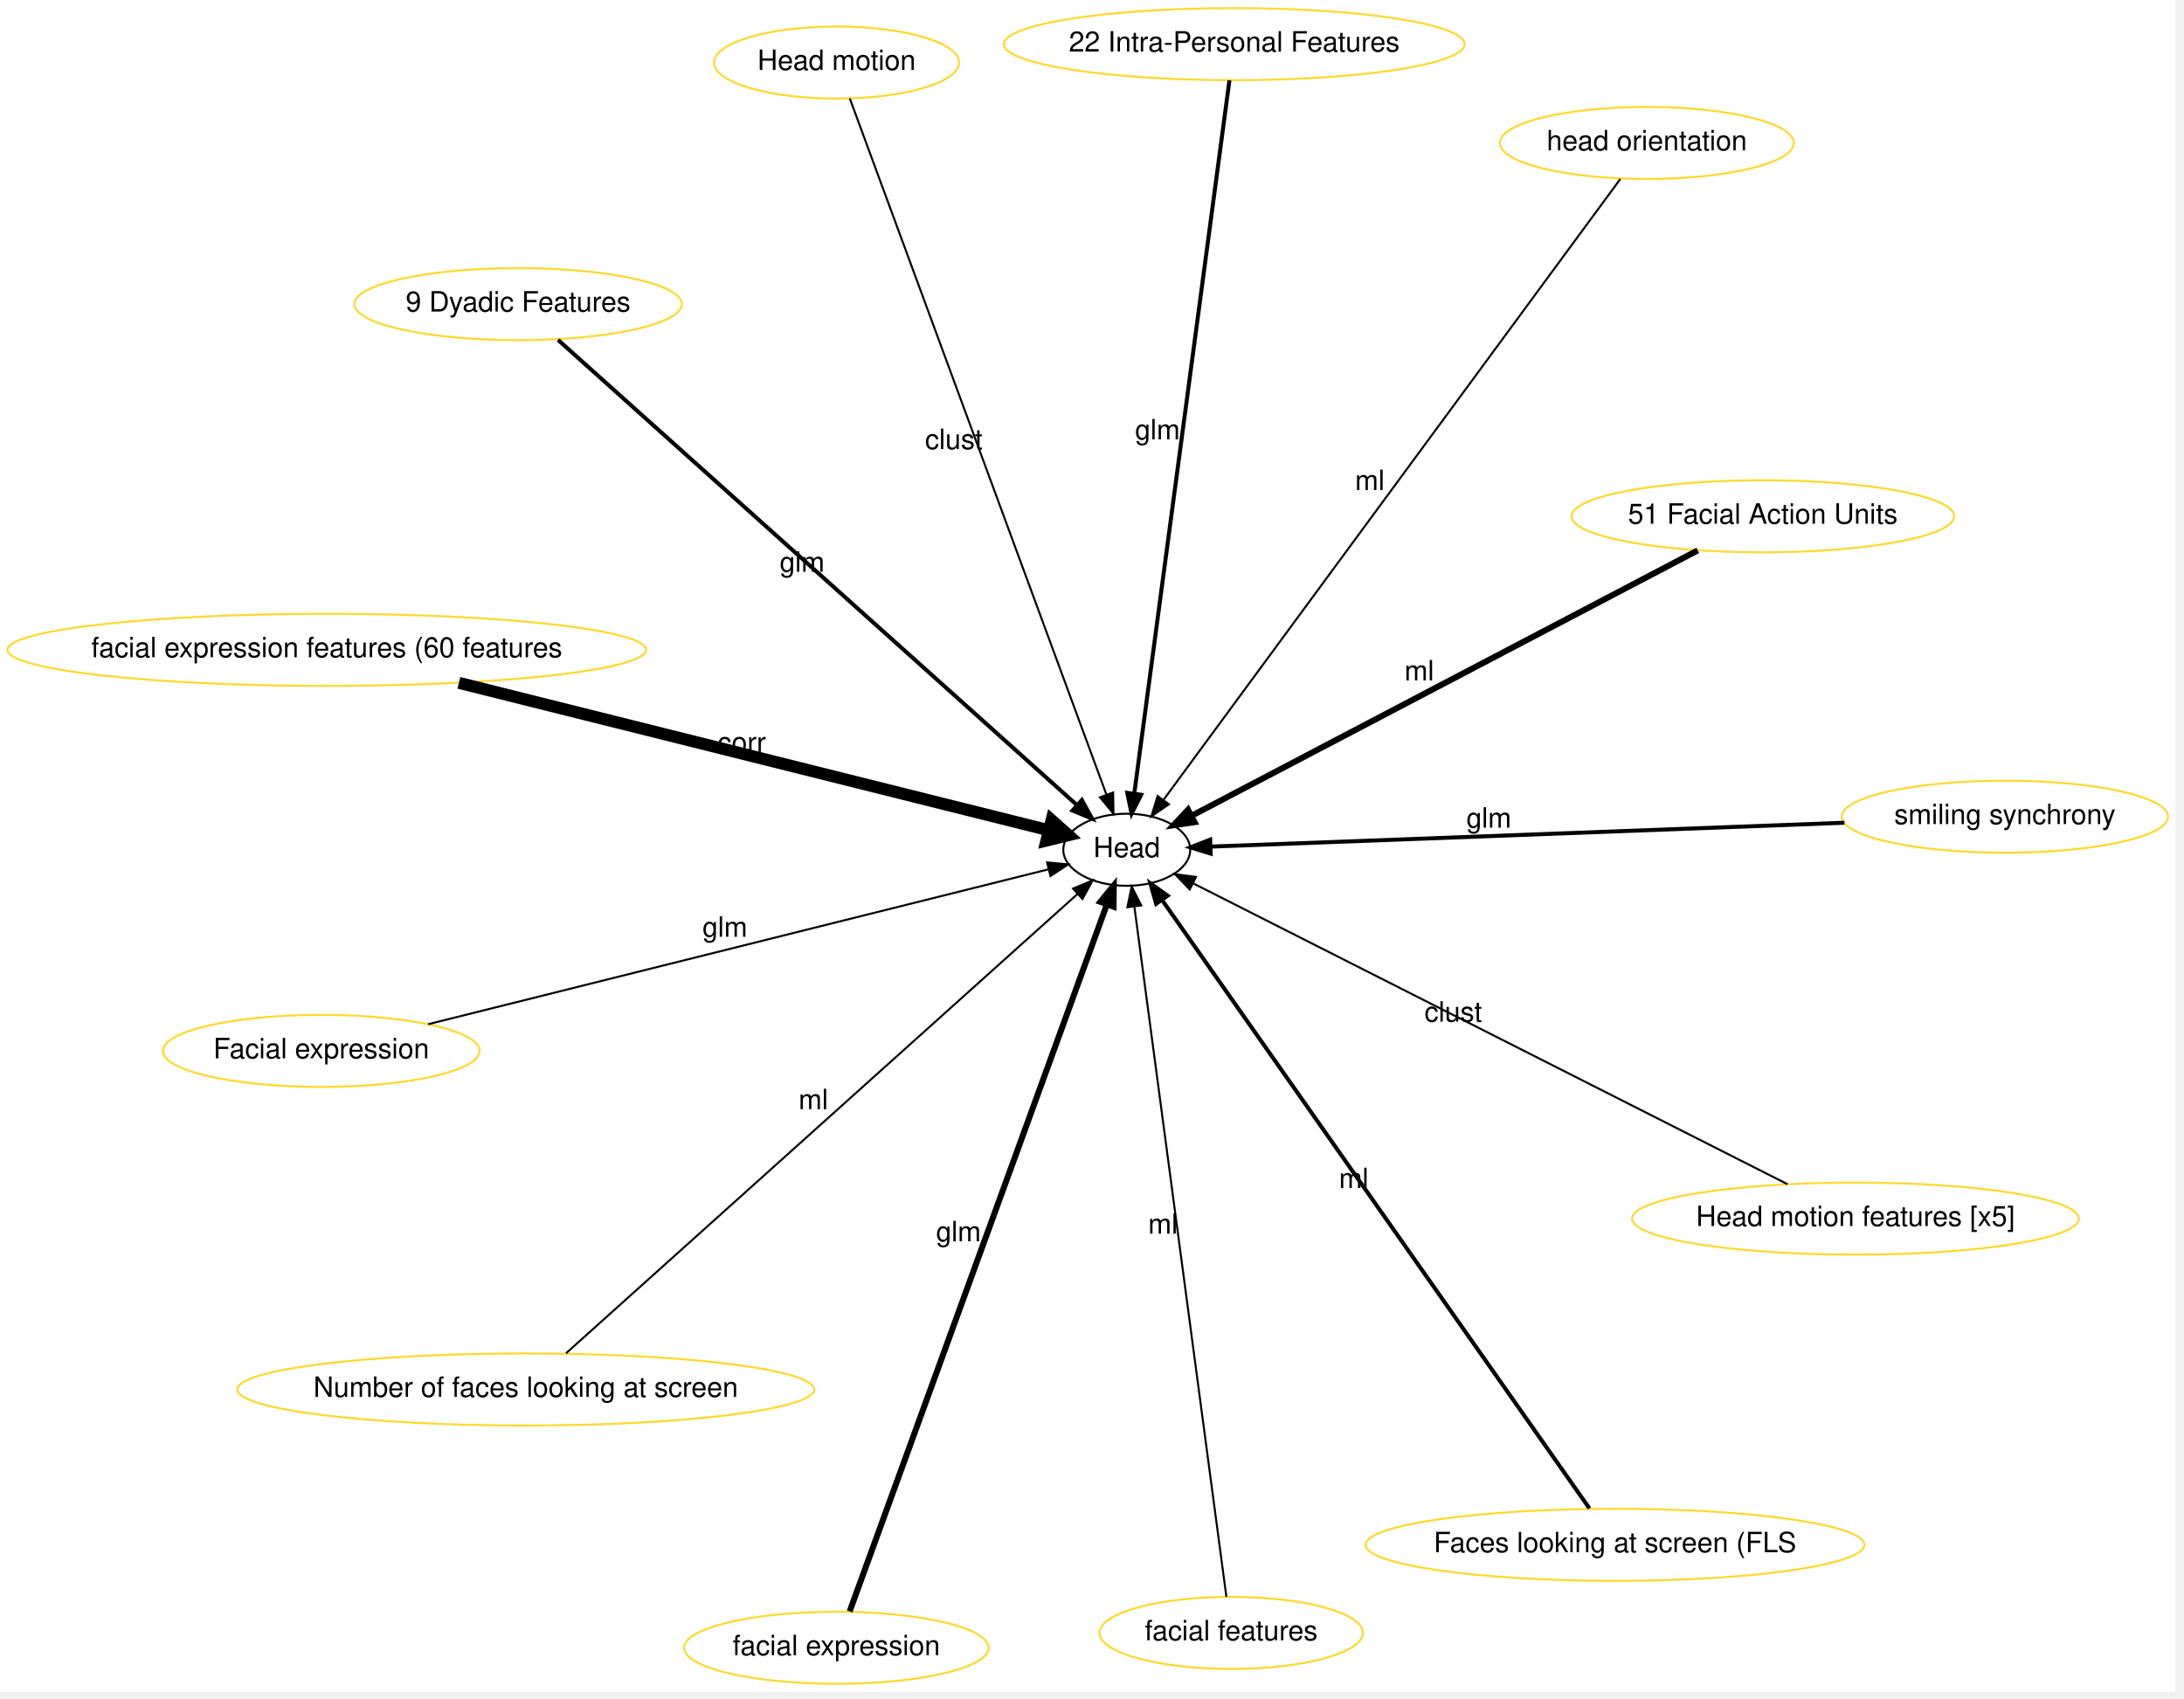
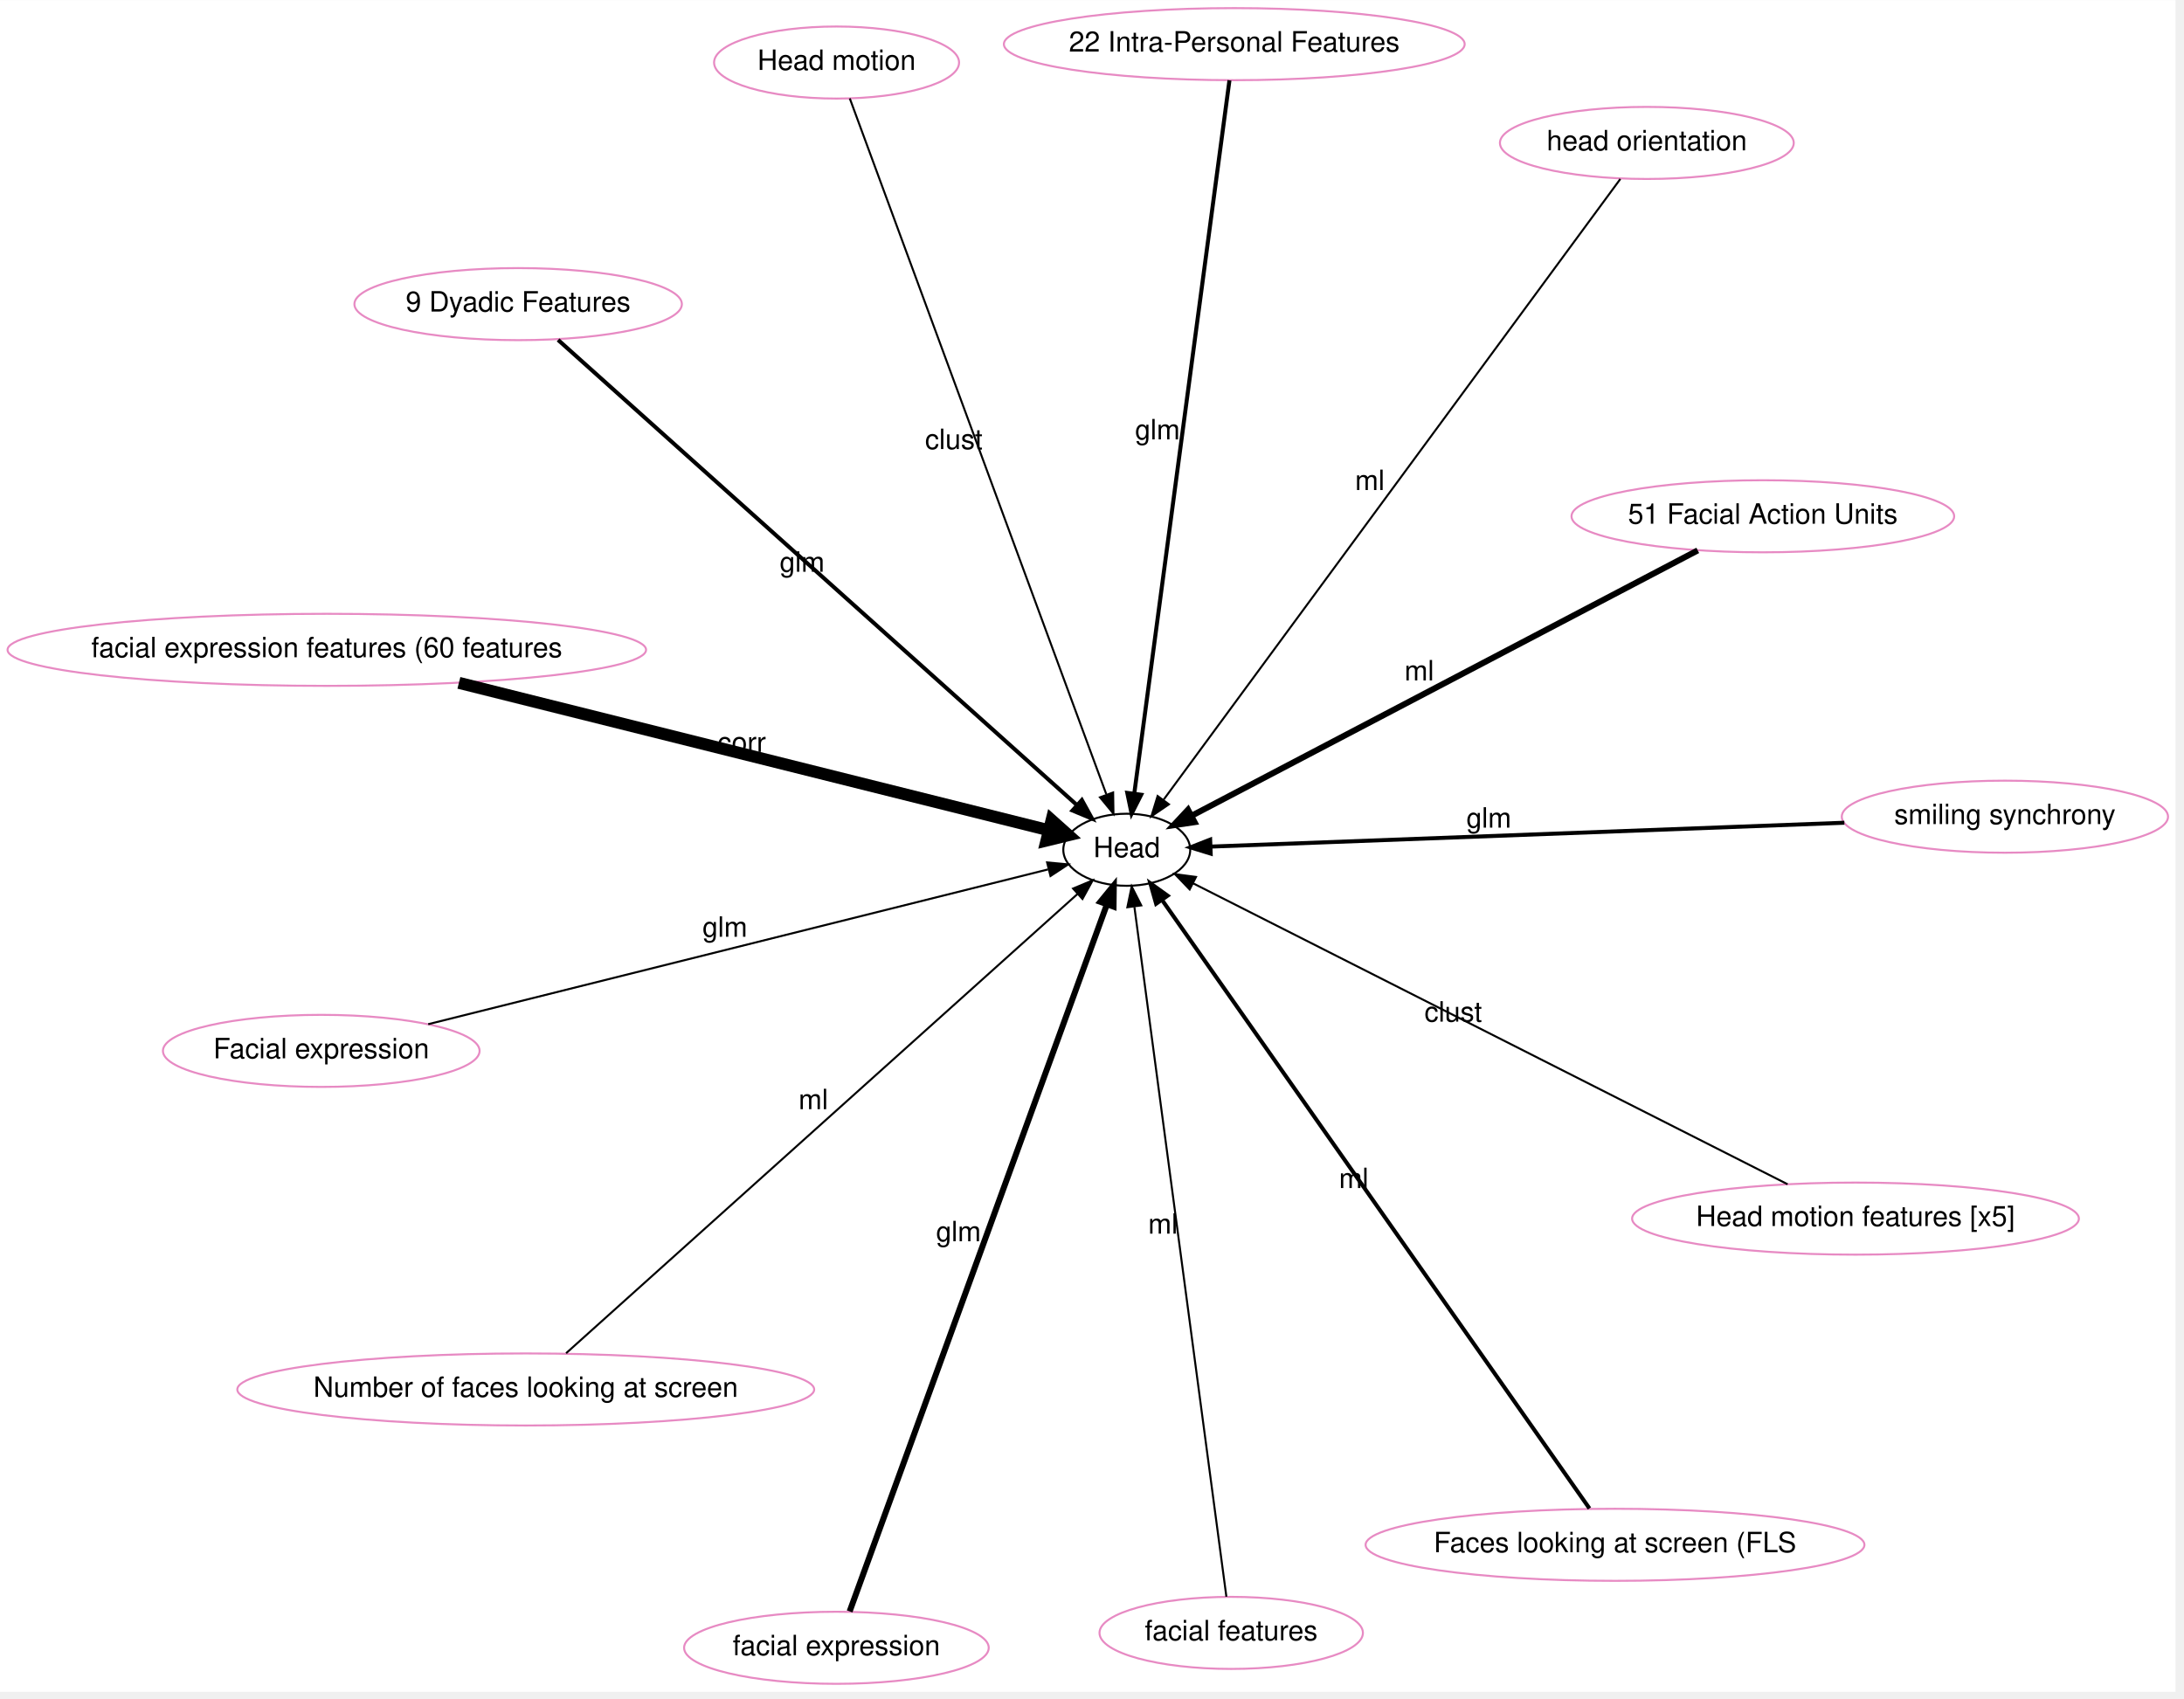
- <svg xmlns="http://www.w3.org/2000/svg" xmlns:xlink="http://www.w3.org/1999/xlink" width="1080pt" height="840pt" viewBox="0.00 0.00 1080.00 839.89">
-   <g id="graph0" class="graph" transform="scale(0.99 0.99) rotate(0) translate(4 841.09)">
+ <svg xmlns="http://www.w3.org/2000/svg" xmlns:xlink="http://www.w3.org/1999/xlink" width="720pt" height="560pt" viewBox="0.00 0.00 720.00 559.93">
+   <g id="graph0" class="graph" transform="scale(0.66 0.66) rotate(0) translate(4 841.09)">
    <polygon fill="white" stroke="transparent" points="-4,4 -4,-841.09 1082.69,-841.09 1082.69,4 -4,4" />
    <g id="node1" class="node">
      <g id="a_node1">
        <a xlink:href="index.svg" xlink:title="Head">
          <ellipse fill="none" stroke="black" cx="558.82" cy="-416.65" rx="31.7" ry="18" />
          <text text-anchor="middle" x="558.82" y="-412.95" font-family="Helvetica,sans-Serif" font-size="14.00">Head</text>
        </a>
      </g>
    </g>
    <g id="node2" class="node">
      <g id="a_node2">
        <a xlink:href="https://scholar.google.com/scholar?hl=en&amp;q=Automatic%20Recognition%20of%20Affective%20Laughter%20in%20Spontaneous%20Dyadic%20Interactions%20from%20Audiovisual%20Signals" xlink:title="51 Facial Action Units" target="_blank">
-           <ellipse fill="none" stroke="#ffd92f" cx="876.54" cy="-583.24" rx="95.58" ry="18" />
+           <ellipse fill="none" stroke="#e78ac3" cx="876.54" cy="-583.24" rx="95.58" ry="18" />
          <text text-anchor="middle" x="876.54" y="-579.54" font-family="Helvetica,sans-Serif" font-size="14.00">51 Facial Action Units</text>
        </a>
      </g>
    </g>
    <g id="edge1" class="edge">
      <path fill="none" stroke="black" stroke-width="3" d="M844.03,-566.2C783.08,-534.24 652.3,-465.67 591.34,-433.7" />
      <polygon fill="black" stroke="black" stroke-width="3" points="592.66,-430.44 582.18,-428.9 589.41,-436.64 592.66,-430.44" />
      <g id="a_edge1-label">
        <a xlink:title="3">
          <text text-anchor="middle" x="704.92" y="-501.25" font-family="Helvetica,sans-Serif" font-size="14.00">ml</text>
        </a>
      </g>
    </g>
    <g id="node3" class="node">
      <g id="a_node3">
        <a xlink:href="https://scholar.google.com/scholar?hl=en&amp;q=The%20Additive%20Value%20of%20Multimodal%20Features%20for%20Predicting%20Engagement,%20Frustration,%20and%20Learning%20during%20Tutoring" xlink:title="facial expression" target="_blank">
-           <ellipse fill="none" stroke="#ffd92f" cx="413.79" cy="-18" rx="76.09" ry="18" />
+           <ellipse fill="none" stroke="#e78ac3" cx="413.79" cy="-18" rx="76.09" ry="18" />
          <text text-anchor="middle" x="413.79" y="-14.3" font-family="Helvetica,sans-Serif" font-size="14.00">facial expression</text>
        </a>
      </g>
    </g>
    <g id="edge2" class="edge">
      <path fill="none" stroke="black" stroke-width="3" d="M420.4,-36.17C443.53,-99.74 520.93,-312.5 548.76,-388.98" />
      <polygon fill="black" stroke="black" stroke-width="3" points="545.63,-390.64 552.34,-398.84 552.21,-388.24 545.63,-390.64" />
      <g id="a_edge2-label">
        <a xlink:title="3">
          <text text-anchor="middle" x="474.78" y="-221.07" font-family="Helvetica,sans-Serif" font-size="14.00">glm</text>
        </a>
      </g>
    </g>
    <g id="node4" class="node">
      <g id="a_node4">
        <a xlink:href="https://scholar.google.com/scholar?hl=en&amp;q=Personality%20Trait%20Classification%20via%20Co-Occurrent%20Multiparty%20Multimodal%20Event%20Discovery" xlink:title="Head motion" target="_blank">
-           <ellipse fill="none" stroke="#ffd92f" cx="413.87" cy="-809.9" rx="61.19" ry="18" />
+           <ellipse fill="none" stroke="#e78ac3" cx="413.87" cy="-809.9" rx="61.19" ry="18" />
          <text text-anchor="middle" x="413.87" y="-806.2" font-family="Helvetica,sans-Serif" font-size="14.00">Head motion</text>
        </a>
      </g>
    </g>
    <g id="edge3" class="edge">
      <path fill="none" stroke="black" d="M420.47,-791.98C443.54,-729.41 520.6,-520.35 548.57,-444.47" />
      <polygon fill="black" stroke="black" points="552.01,-445.27 552.18,-434.68 545.44,-442.85 552.01,-445.27" />
      <g id="a_edge3-label">
        <a xlink:title="1">
          <text text-anchor="middle" x="472.44" y="-616.82" font-family="Helvetica,sans-Serif" font-size="14.00">clust</text>
        </a>
      </g>
    </g>
    <g id="node5" class="node">
      <g id="a_node5">
        <a xlink:href="https://scholar.google.com/scholar?hl=en&amp;q=Personality%20classification%20and%20behaviour%20interpretation:%20An%20approach%20based%20on%20feature%20categories" xlink:title="22 Intra-Personal Features" target="_blank">
-           <ellipse fill="none" stroke="#ffd92f" cx="612.52" cy="-819.09" rx="115.08" ry="18" />
+           <ellipse fill="none" stroke="#e78ac3" cx="612.52" cy="-819.09" rx="115.08" ry="18" />
          <text text-anchor="middle" x="612.52" y="-815.39" font-family="Helvetica,sans-Serif" font-size="14.00">22 Intra-Personal Features</text>
        </a>
      </g>
    </g>
    <g id="edge4" class="edge">
      <path fill="none" stroke="black" stroke-width="2" d="M610.11,-801.02C601.59,-737.18 572.88,-522.01 562.56,-444.65" />
      <polygon fill="black" stroke="black" stroke-width="2" points="566.02,-444.13 561.23,-434.68 559.08,-445.05 566.02,-444.13" />
      <g id="a_edge4-label">
        <a xlink:title="2">
          <text text-anchor="middle" x="574.17" y="-621.65" font-family="Helvetica,sans-Serif" font-size="14.00">glm</text>
        </a>
      </g>
    </g>
    <g id="node6" class="node">
      <g id="a_node6">
        <a xlink:href="https://scholar.google.com/scholar?hl=en&amp;q=Personality%20classification%20and%20behaviour%20interpretation:%20An%20approach%20based%20on%20feature%20categories" xlink:title="9 Dyadic Features" target="_blank">
-           <ellipse fill="none" stroke="#ffd92f" cx="254.81" cy="-689.22" rx="81.79" ry="18" />
+           <ellipse fill="none" stroke="#e78ac3" cx="254.81" cy="-689.22" rx="81.79" ry="18" />
          <text text-anchor="middle" x="254.81" y="-685.52" font-family="Helvetica,sans-Serif" font-size="14.00">9 Dyadic Features</text>
        </a>
      </g>
    </g>
    <g id="edge5" class="edge">
      <path fill="none" stroke="black" stroke-width="2" d="M274.76,-671.34C328.25,-623.38 474.83,-491.96 533.78,-439.11" />
      <polygon fill="black" stroke="black" stroke-width="2" points="536.39,-441.47 541.5,-432.19 531.72,-436.26 536.39,-441.47" />
      <g id="a_edge5-label">
        <a xlink:title="2">
          <text text-anchor="middle" x="396.66" y="-555.53" font-family="Helvetica,sans-Serif" font-size="14.00">glm</text>
        </a>
      </g>
    </g>
    <g id="node7" class="node">
      <g id="a_node7">
        <a xlink:href="https://scholar.google.com/scholar?hl=en&amp;q=Going%20beyond%20what%20is%20visible:%20What%20multichannel%20data%20can%20reveal%20about%20interaction%20in%20the%20context%20of%20collaborative%20learning?" xlink:title="Facial expression" target="_blank">
-           <ellipse fill="none" stroke="#ffd92f" cx="156.47" cy="-316.18" rx="79.09" ry="18" />
+           <ellipse fill="none" stroke="#e78ac3" cx="156.47" cy="-316.18" rx="79.09" ry="18" />
          <text text-anchor="middle" x="156.47" y="-312.48" font-family="Helvetica,sans-Serif" font-size="14.00">Facial expression</text>
        </a>
      </g>
    </g>
    <g id="edge6" class="edge">
      <path fill="none" stroke="black" d="M209.9,-329.52C291.91,-350 446.92,-388.71 519.49,-406.83" />
      <polygon fill="black" stroke="black" points="519.03,-410.32 529.58,-409.35 520.72,-403.53 519.03,-410.32" />
      <g id="a_edge6-label">
        <a xlink:title="1">
          <text text-anchor="middle" x="358.09" y="-373.2" font-family="Helvetica,sans-Serif" font-size="14.00">glm</text>
        </a>
      </g>
    </g>
    <g id="node8" class="node">
      <g id="a_node8">
        <a xlink:href="https://scholar.google.com/scholar?hl=en&amp;q=Task-independent%20Multimodal%20Prediction%20of%20Group%20Performance%20Based%20on%20Product%20Dimensions" xlink:title="Head motion features [x5]" target="_blank">
-           <ellipse fill="none" stroke="#ffd92f" cx="922.82" cy="-232.39" rx="111.58" ry="18" />
+           <ellipse fill="none" stroke="#e78ac3" cx="922.82" cy="-232.39" rx="111.58" ry="18" />
          <text text-anchor="middle" x="922.82" y="-228.69" font-family="Helvetica,sans-Serif" font-size="14.00">Head motion features [x5]</text>
        </a>
      </g>
    </g>
    <g id="edge7" class="edge">
      <path fill="none" stroke="black" d="M888.9,-249.56C819.28,-284.8 661.03,-364.92 592.02,-399.85" />
      <polygon fill="black" stroke="black" points="590.24,-396.83 582.9,-404.47 593.4,-403.07 590.24,-396.83" />
      <g id="a_edge7-label">
        <a xlink:title="1">
          <text text-anchor="middle" x="721.9" y="-330.81" font-family="Helvetica,sans-Serif" font-size="14.00">clust</text>
        </a>
      </g>
    </g>
    <g id="node9" class="node">
      <g id="a_node9">
        <a xlink:href="https://scholar.google.com/scholar?hl=en&amp;q=Supervised%20machine%20learning%20in%20multimodal%20learning%20analytics%20for%20estimating%20success%20in%20project-based%20learning" xlink:title="Number of faces looking at screen" target="_blank">
-           <ellipse fill="none" stroke="#ffd92f" cx="258.61" cy="-147.04" rx="144.07" ry="18" />
+           <ellipse fill="none" stroke="#e78ac3" cx="258.61" cy="-147.04" rx="144.07" ry="18" />
          <text text-anchor="middle" x="258.61" y="-143.34" font-family="Helvetica,sans-Serif" font-size="14.00">Number of faces looking at screen</text>
        </a>
      </g>
    </g>
    <g id="edge8" class="edge">
      <path fill="none" stroke="black" d="M278.77,-165.15C332.01,-212.96 476.22,-342.47 534.2,-394.54" />
      <polygon fill="black" stroke="black" points="532.01,-397.28 541.79,-401.36 536.69,-392.07 532.01,-397.28" />
      <g id="a_edge8-label">
        <a xlink:title="1">
          <text text-anchor="middle" x="402.27" y="-287.05" font-family="Helvetica,sans-Serif" font-size="14.00">ml</text>
        </a>
      </g>
    </g>
    <g id="node10" class="node">
      <g id="a_node10">
        <a xlink:href="https://scholar.google.com/scholar?hl=en&amp;q=Estimation%20of%20success%20in%20collaborative%20learning%20based%20on%20multimodal%20learning%20analytics%20features" xlink:title="Faces looking at screen (FLS" target="_blank">
-           <ellipse fill="none" stroke="#ffd92f" cx="802.7" cy="-69.44" rx="124.58" ry="18" />
+           <ellipse fill="none" stroke="#e78ac3" cx="802.7" cy="-69.44" rx="124.58" ry="18" />
          <text text-anchor="middle" x="802.7" y="-65.74" font-family="Helvetica,sans-Serif" font-size="14.00">Faces looking at screen (FLS</text>
        </a>
      </g>
    </g>
    <g id="edge9" class="edge">
      <path fill="none" stroke="black" stroke-width="2" d="M789.93,-87.62C749.31,-145.44 623.05,-325.21 576.39,-391.64" />
      <polygon fill="black" stroke="black" stroke-width="2" points="573.49,-389.69 570.6,-399.89 579.21,-393.71 573.49,-389.69" />
      <g id="a_edge9-label">
        <a xlink:title="2">
          <text text-anchor="middle" x="672.2" y="-247.65" font-family="Helvetica,sans-Serif" font-size="14.00">ml</text>
        </a>
      </g>
    </g>
    <g id="node11" class="node">
      <g id="a_node11">
        <a xlink:href="https://scholar.google.com/scholar?hl=en&amp;q=Real-time%20mutual%20gaze%20perception" xlink:title="facial features" target="_blank">
-           <ellipse fill="none" stroke="#ffd92f" cx="610.99" cy="-25.44" rx="65.79" ry="18" />
+           <ellipse fill="none" stroke="#e78ac3" cx="610.99" cy="-25.44" rx="65.79" ry="18" />
          <text text-anchor="middle" x="610.99" y="-21.74" font-family="Helvetica,sans-Serif" font-size="14.00">facial features</text>
        </a>
      </g>
    </g>
    <g id="edge10" class="edge">
      <path fill="none" stroke="black" d="M608.58,-43.52C600.27,-105.83 572.79,-311.91 562.64,-388.05" />
      <polygon fill="black" stroke="black" points="559.12,-387.93 561.27,-398.31 566.06,-388.86 559.12,-387.93" />
      <g id="a_edge10-label">
        <a xlink:title="1">
          <text text-anchor="middle" x="576.9" y="-224.89" font-family="Helvetica,sans-Serif" font-size="14.00">ml</text>
        </a>
      </g>
    </g>
    <g id="node12" class="node">
      <g id="a_node12">
        <a xlink:href="https://scholar.google.com/scholar?hl=en&amp;q=Multimodal%20Analysis%20of%20Vocal%20Collaborative%20Search:A%20Public%20Corpus%20and%20Results" xlink:title="facial expression features (60 features" target="_blank">
-           <ellipse fill="none" stroke="#ffd92f" cx="159.24" cy="-516.52" rx="159.47" ry="18" />
+           <ellipse fill="none" stroke="#e78ac3" cx="159.24" cy="-516.52" rx="159.47" ry="18" />
          <text text-anchor="middle" x="159.24" y="-512.82" font-family="Helvetica,sans-Serif" font-size="14.00">facial expression features (60 features</text>
        </a>
      </g>
    </g>
    <g id="edge11" class="edge">
      <path fill="none" stroke="black" stroke-width="6" d="M225.22,-500.03C309.14,-479.05 451.34,-443.52 519.76,-426.42" />
      <polygon fill="black" stroke="black" stroke-width="6" points="521.27,-431.45 529.69,-423.93 518.72,-421.26 521.27,-431.45" />
      <g id="a_edge11-label">
        <a xlink:title="6">
          <text text-anchor="middle" x="366.46" y="-465.53" font-family="Helvetica,sans-Serif" font-size="14.00">corr</text>
        </a>
      </g>
    </g>
    <g id="node13" class="node">
      <g id="a_node13">
        <a xlink:href="https://scholar.google.com/scholar?hl=en&amp;q=Physiological%20evidence%20of%20interpersonal%20dynamics%20in%20a%20cooperative%20production%20task" xlink:title="smiling synchrony" target="_blank">
-           <ellipse fill="none" stroke="#ffd92f" cx="997.45" cy="-433.17" rx="81.49" ry="18" />
+           <ellipse fill="none" stroke="#e78ac3" cx="997.45" cy="-433.17" rx="81.49" ry="18" />
          <text text-anchor="middle" x="997.45" y="-429.47" font-family="Helvetica,sans-Serif" font-size="14.00">smiling synchrony</text>
        </a>
      </g>
    </g>
    <g id="edge12" class="edge">
      <path fill="none" stroke="black" stroke-width="2" d="M917.25,-430.15C823.95,-426.64 673.42,-420.97 600.75,-418.23" />
      <polygon fill="black" stroke="black" stroke-width="2" points="600.73,-414.73 590.61,-417.85 600.47,-421.72 600.73,-414.73" />
      <g id="a_edge12-label">
        <a xlink:title="2">
          <text text-anchor="middle" x="739.68" y="-427.7" font-family="Helvetica,sans-Serif" font-size="14.00">glm</text>
        </a>
      </g>
    </g>
    <g id="node14" class="node">
      <g id="a_node14">
        <a xlink:href="https://scholar.google.com/scholar?hl=en&amp;q=Multi-modal%20Social%20Signal%20Analysis%20for%20Predicting%20Agreement%20in%20Conversation%20Settings" xlink:title="head orientation" target="_blank">
-           <ellipse fill="none" stroke="#ffd92f" cx="818.6" cy="-769.74" rx="73.39" ry="18" />
+           <ellipse fill="none" stroke="#e78ac3" cx="818.6" cy="-769.74" rx="73.39" ry="18" />
          <text text-anchor="middle" x="818.6" y="-766.04" font-family="Helvetica,sans-Serif" font-size="14.00">head orientation</text>
        </a>
      </g>
    </g>
    <g id="edge13" class="edge">
      <path fill="none" stroke="black" d="M805.36,-751.74C762.42,-693.37 626.9,-509.18 577.27,-441.73" />
      <polygon fill="black" stroke="black" points="579.87,-439.35 571.12,-433.37 574.23,-443.5 579.87,-439.35" />
      <g id="a_edge13-label">
        <a xlink:title="1">
          <text text-anchor="middle" x="680.23" y="-596.34" font-family="Helvetica,sans-Serif" font-size="14.00">ml</text>
        </a>
      </g>
    </g>
  </g>
</svg>
